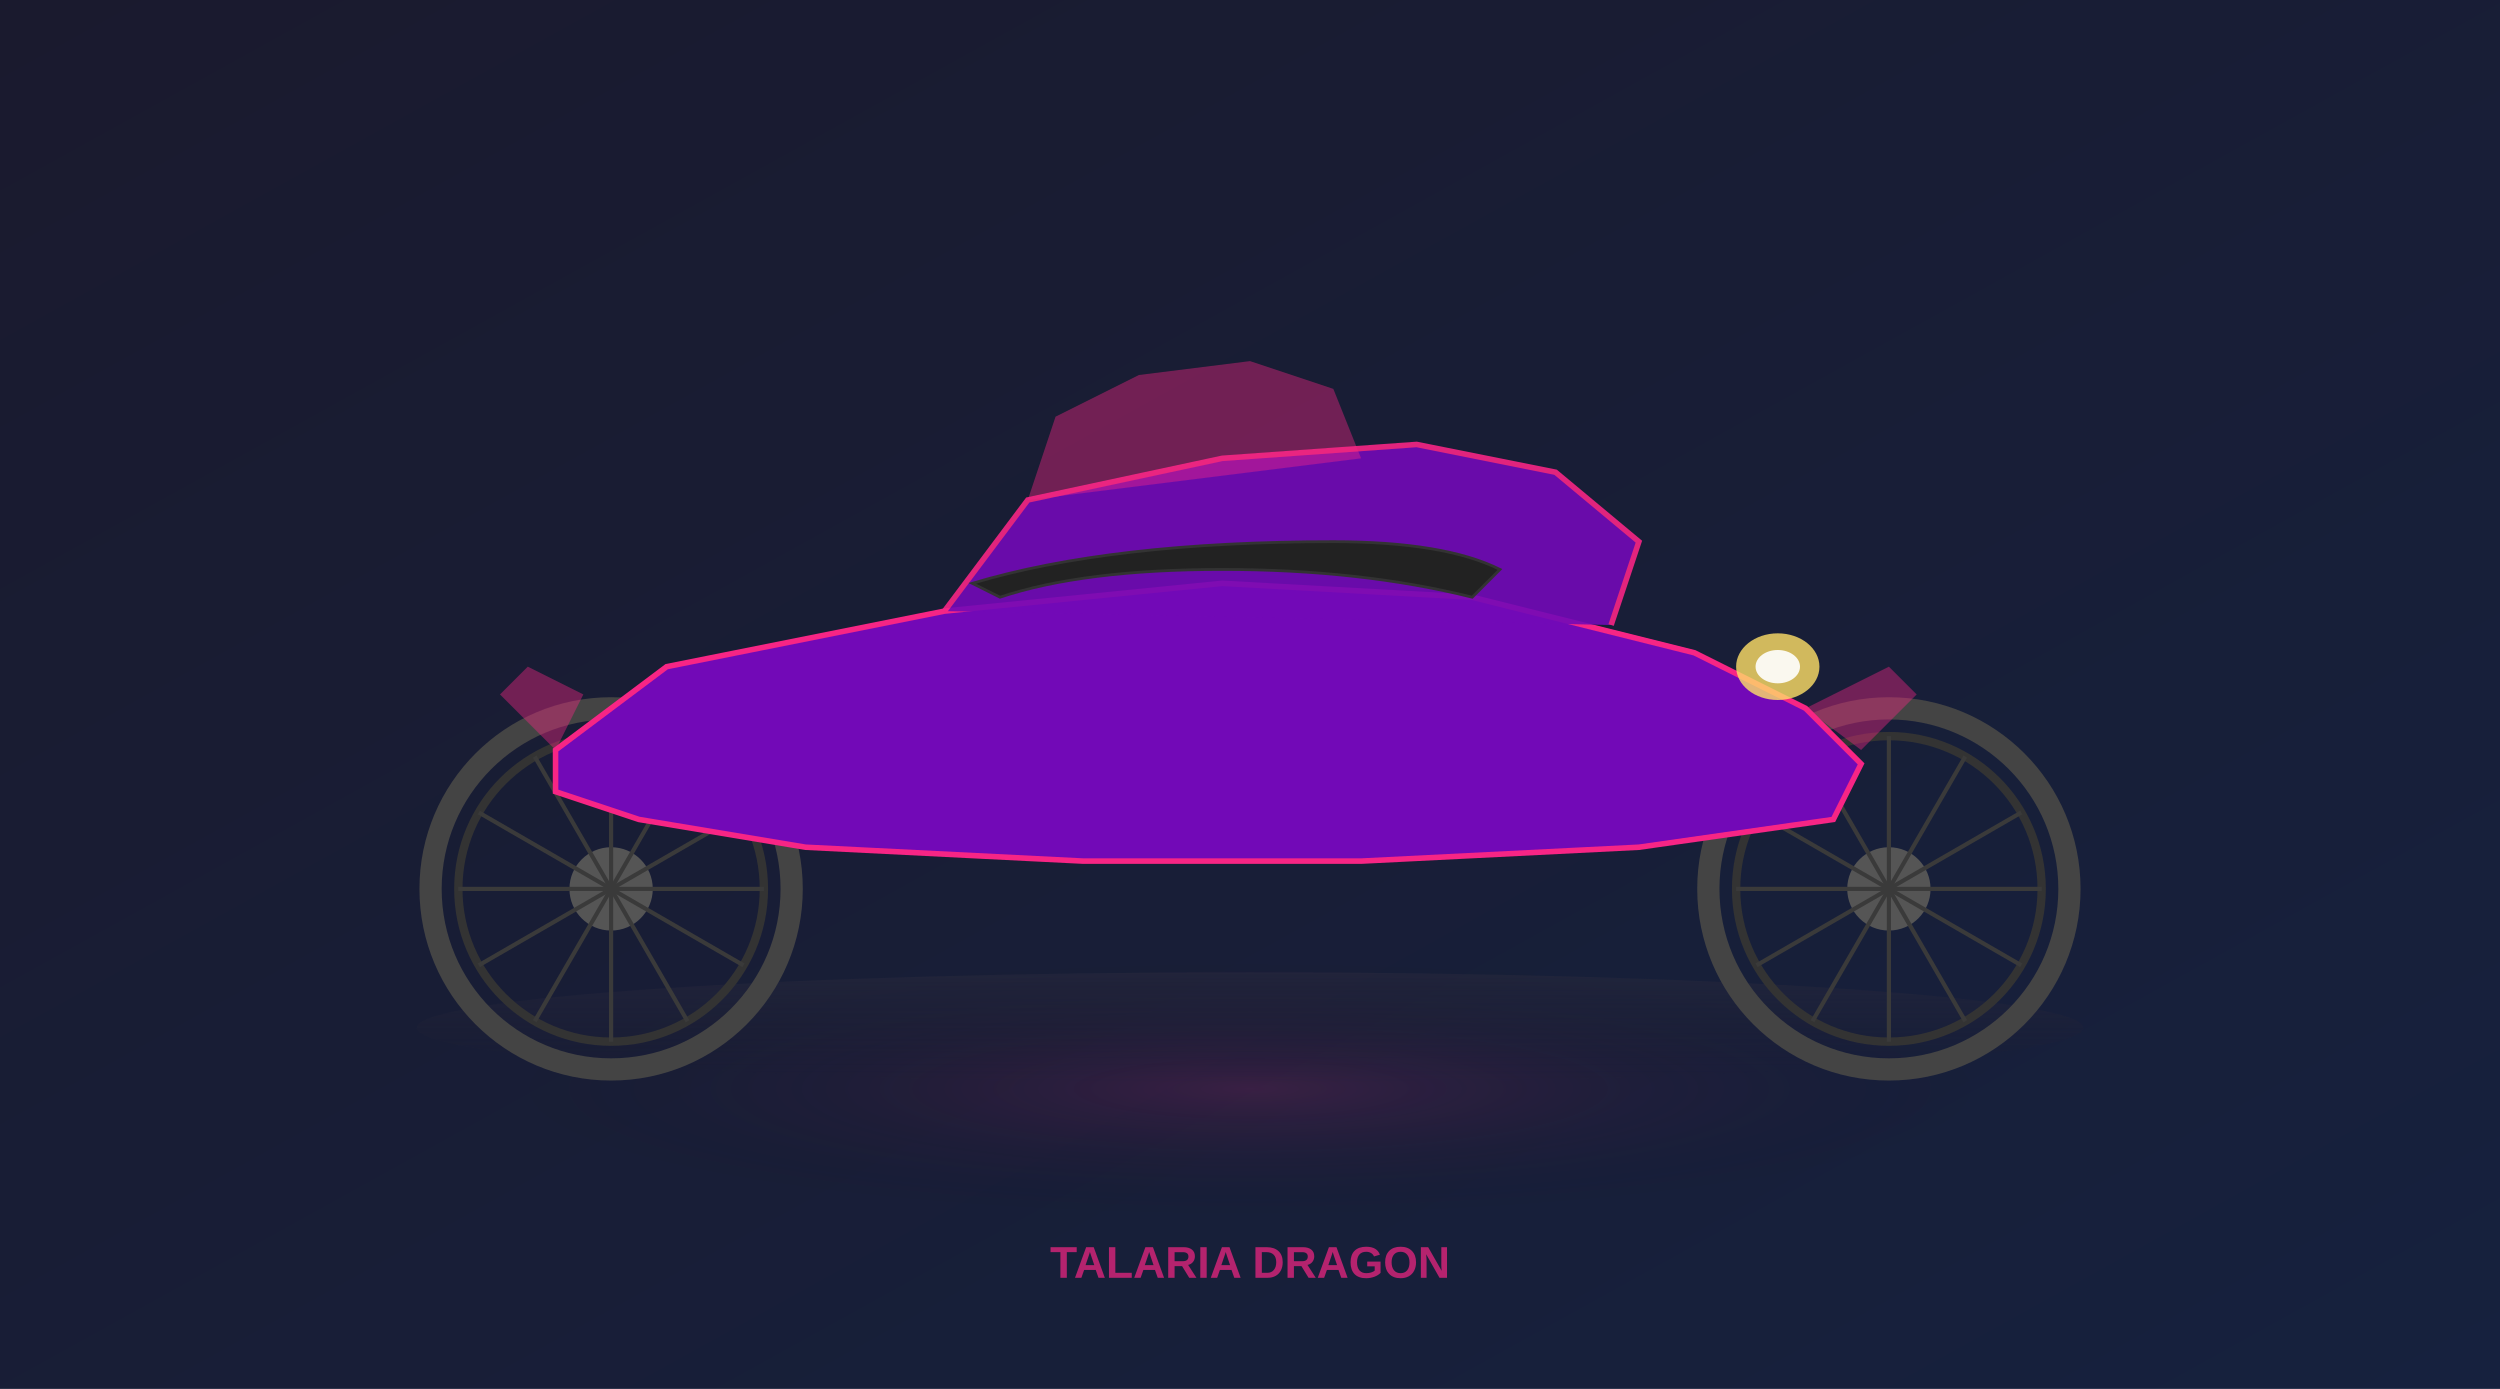
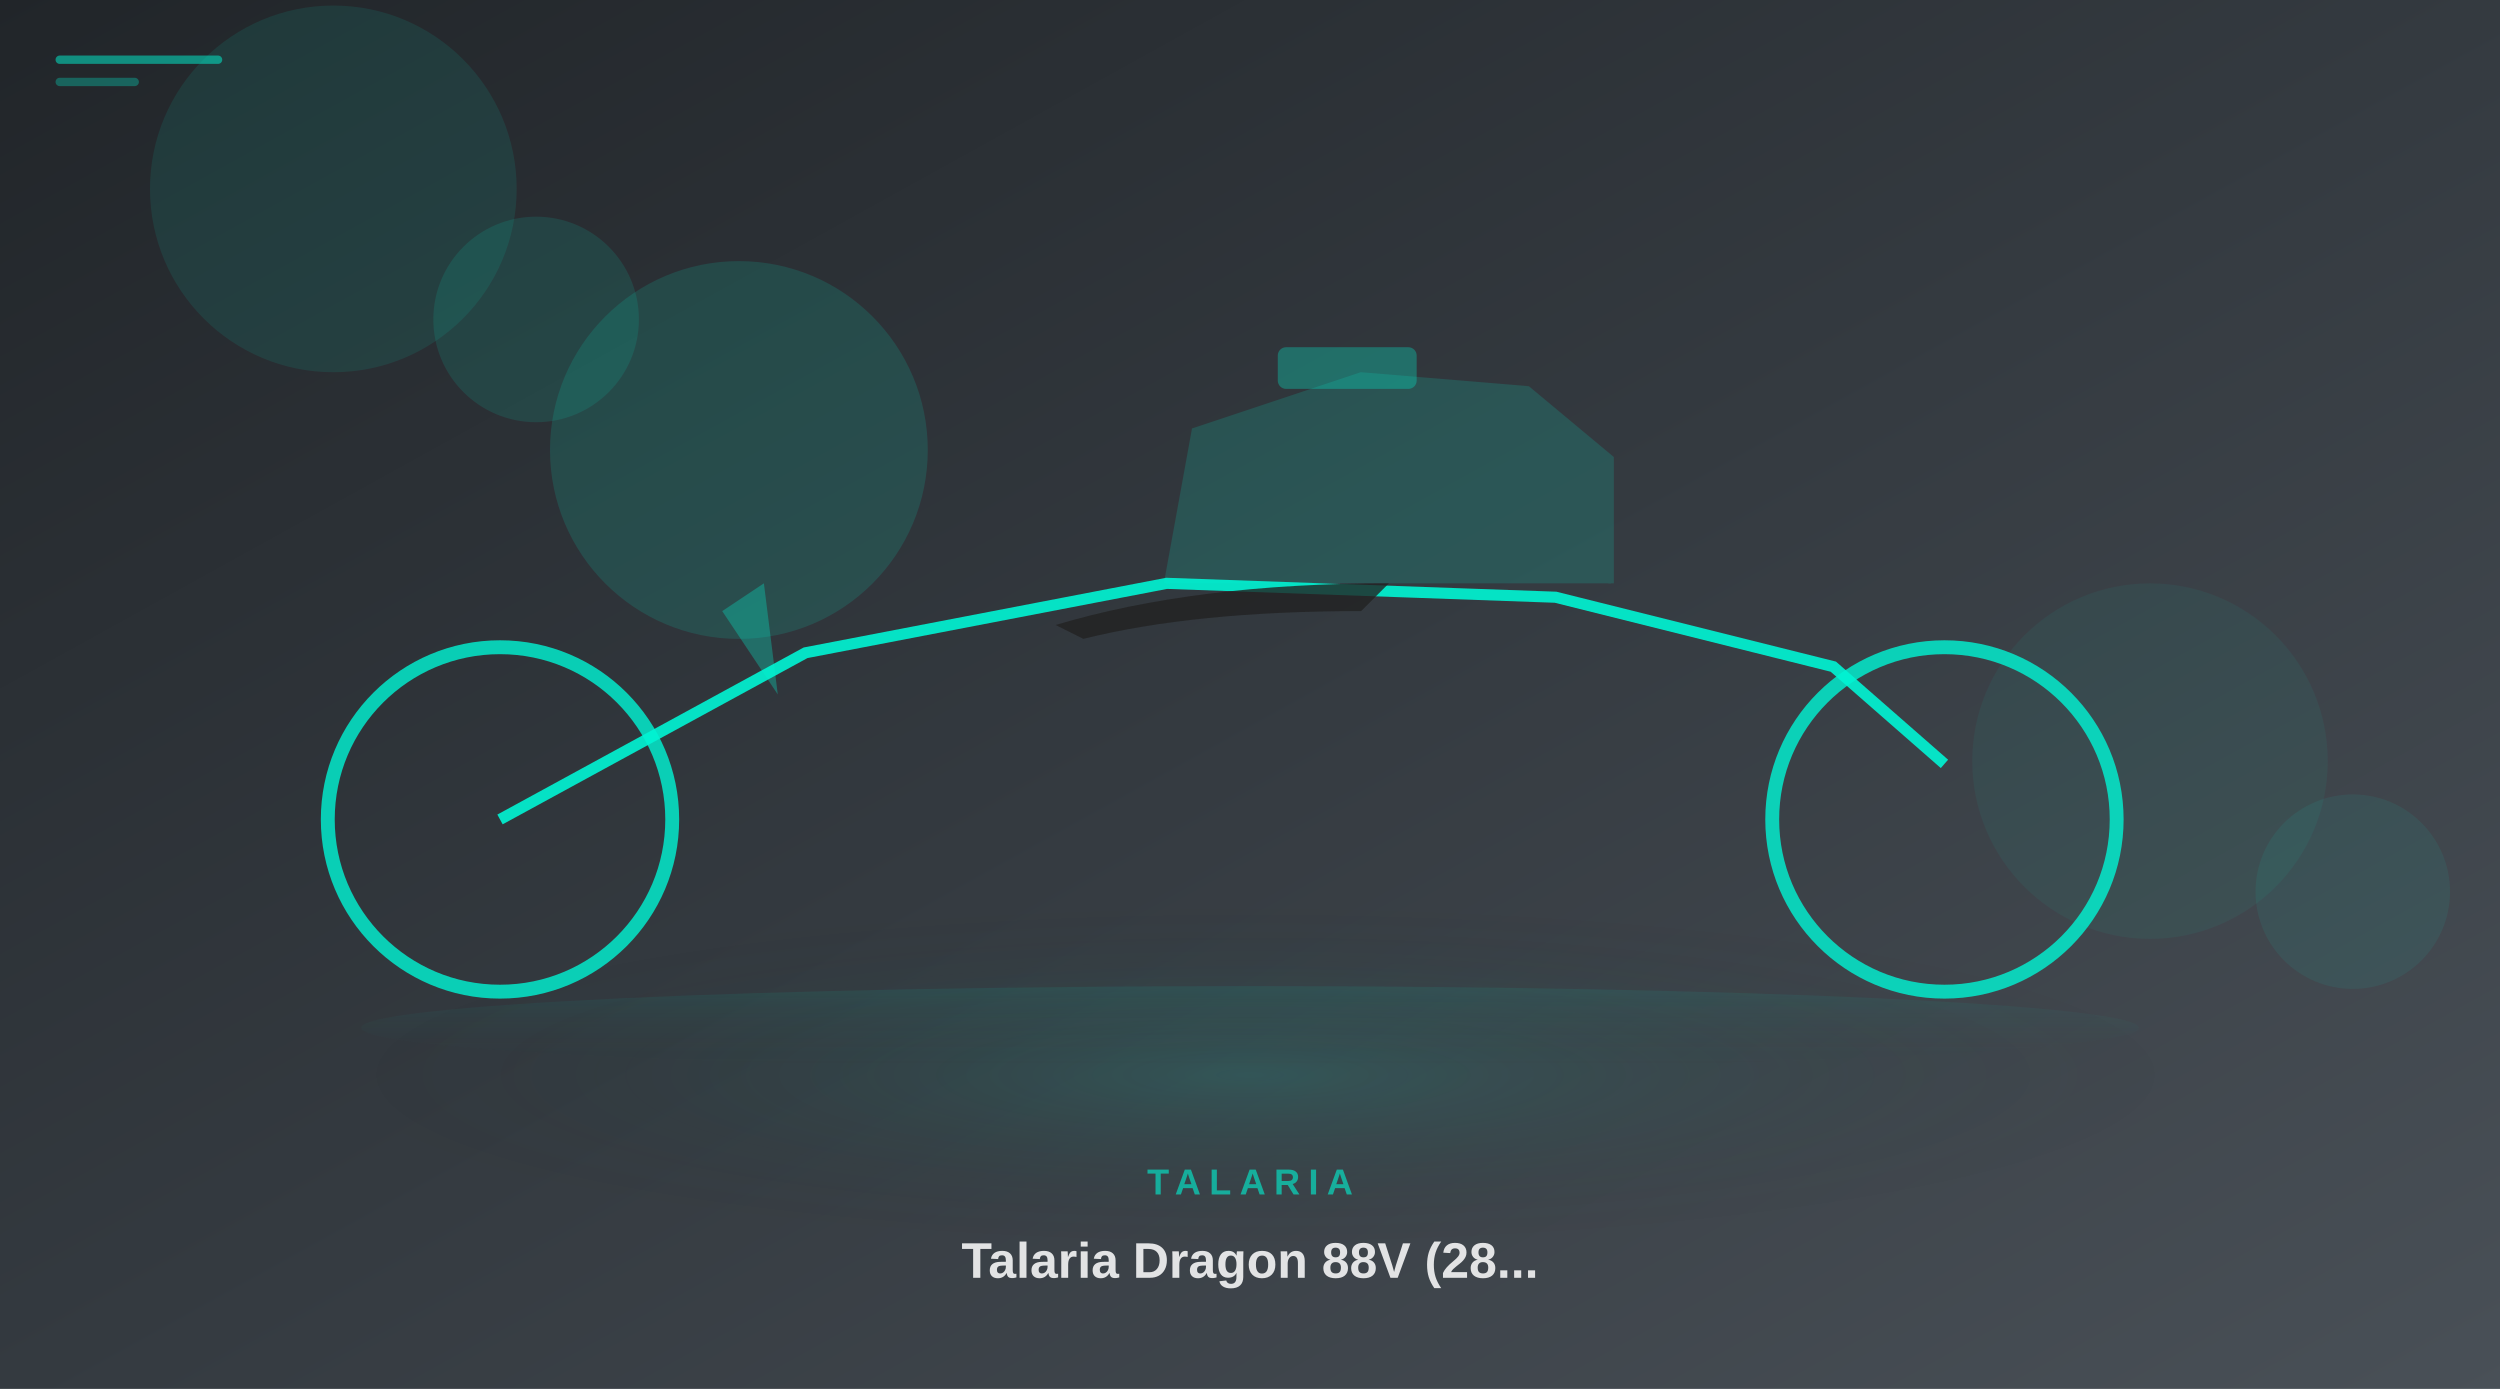
<svg xmlns="http://www.w3.org/2000/svg" viewBox="0 0 900 500">
  <defs>
-     <linearGradient id="bg" x1="0%" y1="0%" x2="100%" y2="100%">
-       <stop offset="0%" style="stop-color:#1a1a2e;stop-opacity:1" />
-       <stop offset="100%" style="stop-color:#16213e;stop-opacity:1" />
+     <linearGradient id="bg52" x1="0%" y1="0%" x2="100%" y2="100%">
+       <stop offset="0%" style="stop-color:#212529" />
+       <stop offset="50%" style="stop-color:#343a40" />
+       <stop offset="100%" style="stop-color:#495057" />
    </linearGradient>
-     <radialGradient id="glow" cx="50%" cy="60%" r="40%">
-       <stop offset="0%" style="stop-color:#f72585;stop-opacity:0.15" />
+     <radialGradient id="glow52" cx="50%" cy="55%" r="45%">
+       <stop offset="0%" style="stop-color:#00f5d4;stop-opacity:0.12" />
      <stop offset="100%" style="stop-color:transparent;stop-opacity:0" />
    </radialGradient>
-     <linearGradient id="floor" x1="0%" y1="0%" x2="0%" y2="100%">
-       <stop offset="0%" style="stop-color:#2a2a3e;stop-opacity:0.5" />
-       <stop offset="100%" style="stop-color:#1a1a2e;stop-opacity:0" />
+     <linearGradient id="floor52" x1="0%" y1="0%" x2="0%" y2="100%">
+       <stop offset="0%" style="stop-color:#00f5d4;stop-opacity:0.08" />
+       <stop offset="100%" style="stop-color:#212529;stop-opacity:0" />
    </linearGradient>
  </defs>
-   <rect width="900" height="500" fill="url(#bg)" />
-   <ellipse cx="450" cy="380" rx="350" ry="60" fill="url(#glow)" />
-   <ellipse cx="450" cy="370" rx="300" ry="20" fill="url(#floor)" />
-   <circle cx="220" cy="320" r="65" fill="none" stroke="#444" stroke-width="8" />
-   <circle cx="220" cy="320" r="55" fill="none" stroke="#333" stroke-width="3" />
-   <circle cx="220" cy="320" r="15" fill="#555" />
-   <circle cx="680" cy="320" r="65" fill="none" stroke="#444" stroke-width="8" />
-   <circle cx="680" cy="320" r="55" fill="none" stroke="#333" stroke-width="3" />
-   <circle cx="680" cy="320" r="15" fill="#555" />
-   <line x1="275" y1="320" x2="165" y2="320" stroke="#3a3a3a" stroke-width="1.5" />
-   <line x1="267.631" y1="347.5" x2="172.369" y2="292.5" stroke="#3a3a3a" stroke-width="1.5" />
-   <line x1="247.5" y1="367.631" x2="192.5" y2="272.369" stroke="#3a3a3a" stroke-width="1.5" />
-   <line x1="220" y1="375" x2="220" y2="265" stroke="#3a3a3a" stroke-width="1.5" />
-   <line x1="192.5" y1="367.631" x2="247.5" y2="272.369" stroke="#3a3a3a" stroke-width="1.5" />
-   <line x1="172.369" y1="347.5" x2="267.631" y2="292.5" stroke="#3a3a3a" stroke-width="1.5" />
-   <line x1="735" y1="320" x2="625" y2="320" stroke="#3a3a3a" stroke-width="1.5" />
-   <line x1="727.631" y1="347.5" x2="632.369" y2="292.5" stroke="#3a3a3a" stroke-width="1.5" />
-   <line x1="707.5" y1="367.631" x2="652.5" y2="272.369" stroke="#3a3a3a" stroke-width="1.5" />
-   <line x1="680" y1="375" x2="680" y2="265" stroke="#3a3a3a" stroke-width="1.5" />
-   <line x1="652.5" y1="367.631" x2="707.5" y2="272.369" stroke="#3a3a3a" stroke-width="1.5" />
-   <line x1="632.369" y1="347.5" x2="727.631" y2="292.5" stroke="#3a3a3a" stroke-width="1.5" />
-   <path d="M200,270 L240,240 L340,220 L440,210 L530,215 L610,235 L650,255 L670,275 L660,295 L590,305 L490,310 L390,310 L290,305 L230,295 L200,285 Z" fill="#7209b7" stroke="#f72585" stroke-width="2" />
-   <path d="M340,220 L370,180 L440,165 L510,160 L560,170 L590,195 L580,225" fill="#7209b7" stroke="#f72585" stroke-width="2" opacity="0.9" />
-   <path d="M370,180 L380,150 L410,135 L450,130 L480,140 L490,165" fill="#f72585" opacity="0.4" />
-   <path d="M200,270 L180,250 L190,240 L210,250" fill="#f72585" opacity="0.4" />
-   <path d="M650,255 L680,240 L690,250 L670,270" fill="#f72585" opacity="0.4" />
-   <path d="M350,210 Q400,195 480,195 Q520,195 540,205 L530,215 Q490,205 440,205 Q390,205 360,215 Z" fill="#222" stroke="#333" stroke-width="1" />
-   <ellipse cx="640" cy="240" rx="15" ry="12" fill="#FFE066" opacity="0.8" />
-   <ellipse cx="640" cy="240" rx="8" ry="6" fill="#FFF" opacity="0.9" />
-   <text x="450" y="460" text-anchor="middle" fill="#f72585" font-family="Arial,sans-serif" font-size="16" font-weight="bold" opacity="0.7">TALARIA DRAGON</text>
+   <rect width="900" height="500" fill="url(#bg52)" />
+   <ellipse cx="450" cy="380" rx="380" ry="70" fill="url(#glow52)" />
+   <ellipse cx="450" cy="370" rx="320" ry="15" fill="url(#floor52)" />
+   <circle cx="774" cy="274" r="64" fill="#00f5d4" opacity="0.05" />
+   <circle cx="847" cy="321" r="35" fill="#00f5d4" opacity="0.07" />
+   <circle cx="120" cy="68" r="66" fill="#00f5d4" opacity="0.09" />
+   <circle cx="193" cy="115" r="37" fill="#00f5d4" opacity="0.11" />
+   <circle cx="266" cy="162" r="68" fill="#00f5d4" opacity="0.13" />
+   <circle cx="180" cy="295" r="62" fill="none" stroke="#00f5d4" stroke-width="5" opacity="0.8" />
+   <circle cx="700" cy="295" r="62" fill="none" stroke="#00f5d4" stroke-width="5" opacity="0.8" />
+   <path d="M180,295 L290,235 L420,210 L560,215 L660,240 L700,275" fill="none" stroke="#00f5d4" stroke-width="4" opacity="0.9" />
+   <path d="M420,210 L430,155 L490,135 L550,140 L580,165 L580,210" fill="#00f5d4" opacity="0.15" stroke="#00f5d4" stroke-width="2" />
+   <rect x="460" y="125" width="50" height="15" rx="3" fill="#00f5d4" opacity="0.3" />
+   <path d="M380,225 Q430,210 500,210 L490,220 Q430,220 390,230 Z" fill="#222" opacity="0.8" />
+   <path d="M280,250 L260,220 L275,210" fill="#00f5d4" opacity="0.3" />
+   <text x="450" y="430" text-anchor="middle" fill="#00f5d4" font-family="Arial,sans-serif" font-size="13" font-weight="bold" opacity="0.6" letter-spacing="3">TALARIA</text>
+   <text x="450" y="460" text-anchor="middle" fill="#fff" font-family="Arial,sans-serif" font-size="18" font-weight="bold" opacity="0.85">Talaria Dragon 88V (28...</text>
+   <rect x="20" y="20" width="60" height="3" rx="1.5" fill="#00f5d4" opacity="0.5" />
+   <rect x="20" y="28" width="30" height="3" rx="1.5" fill="#00f5d4" opacity="0.3" />
</svg>
